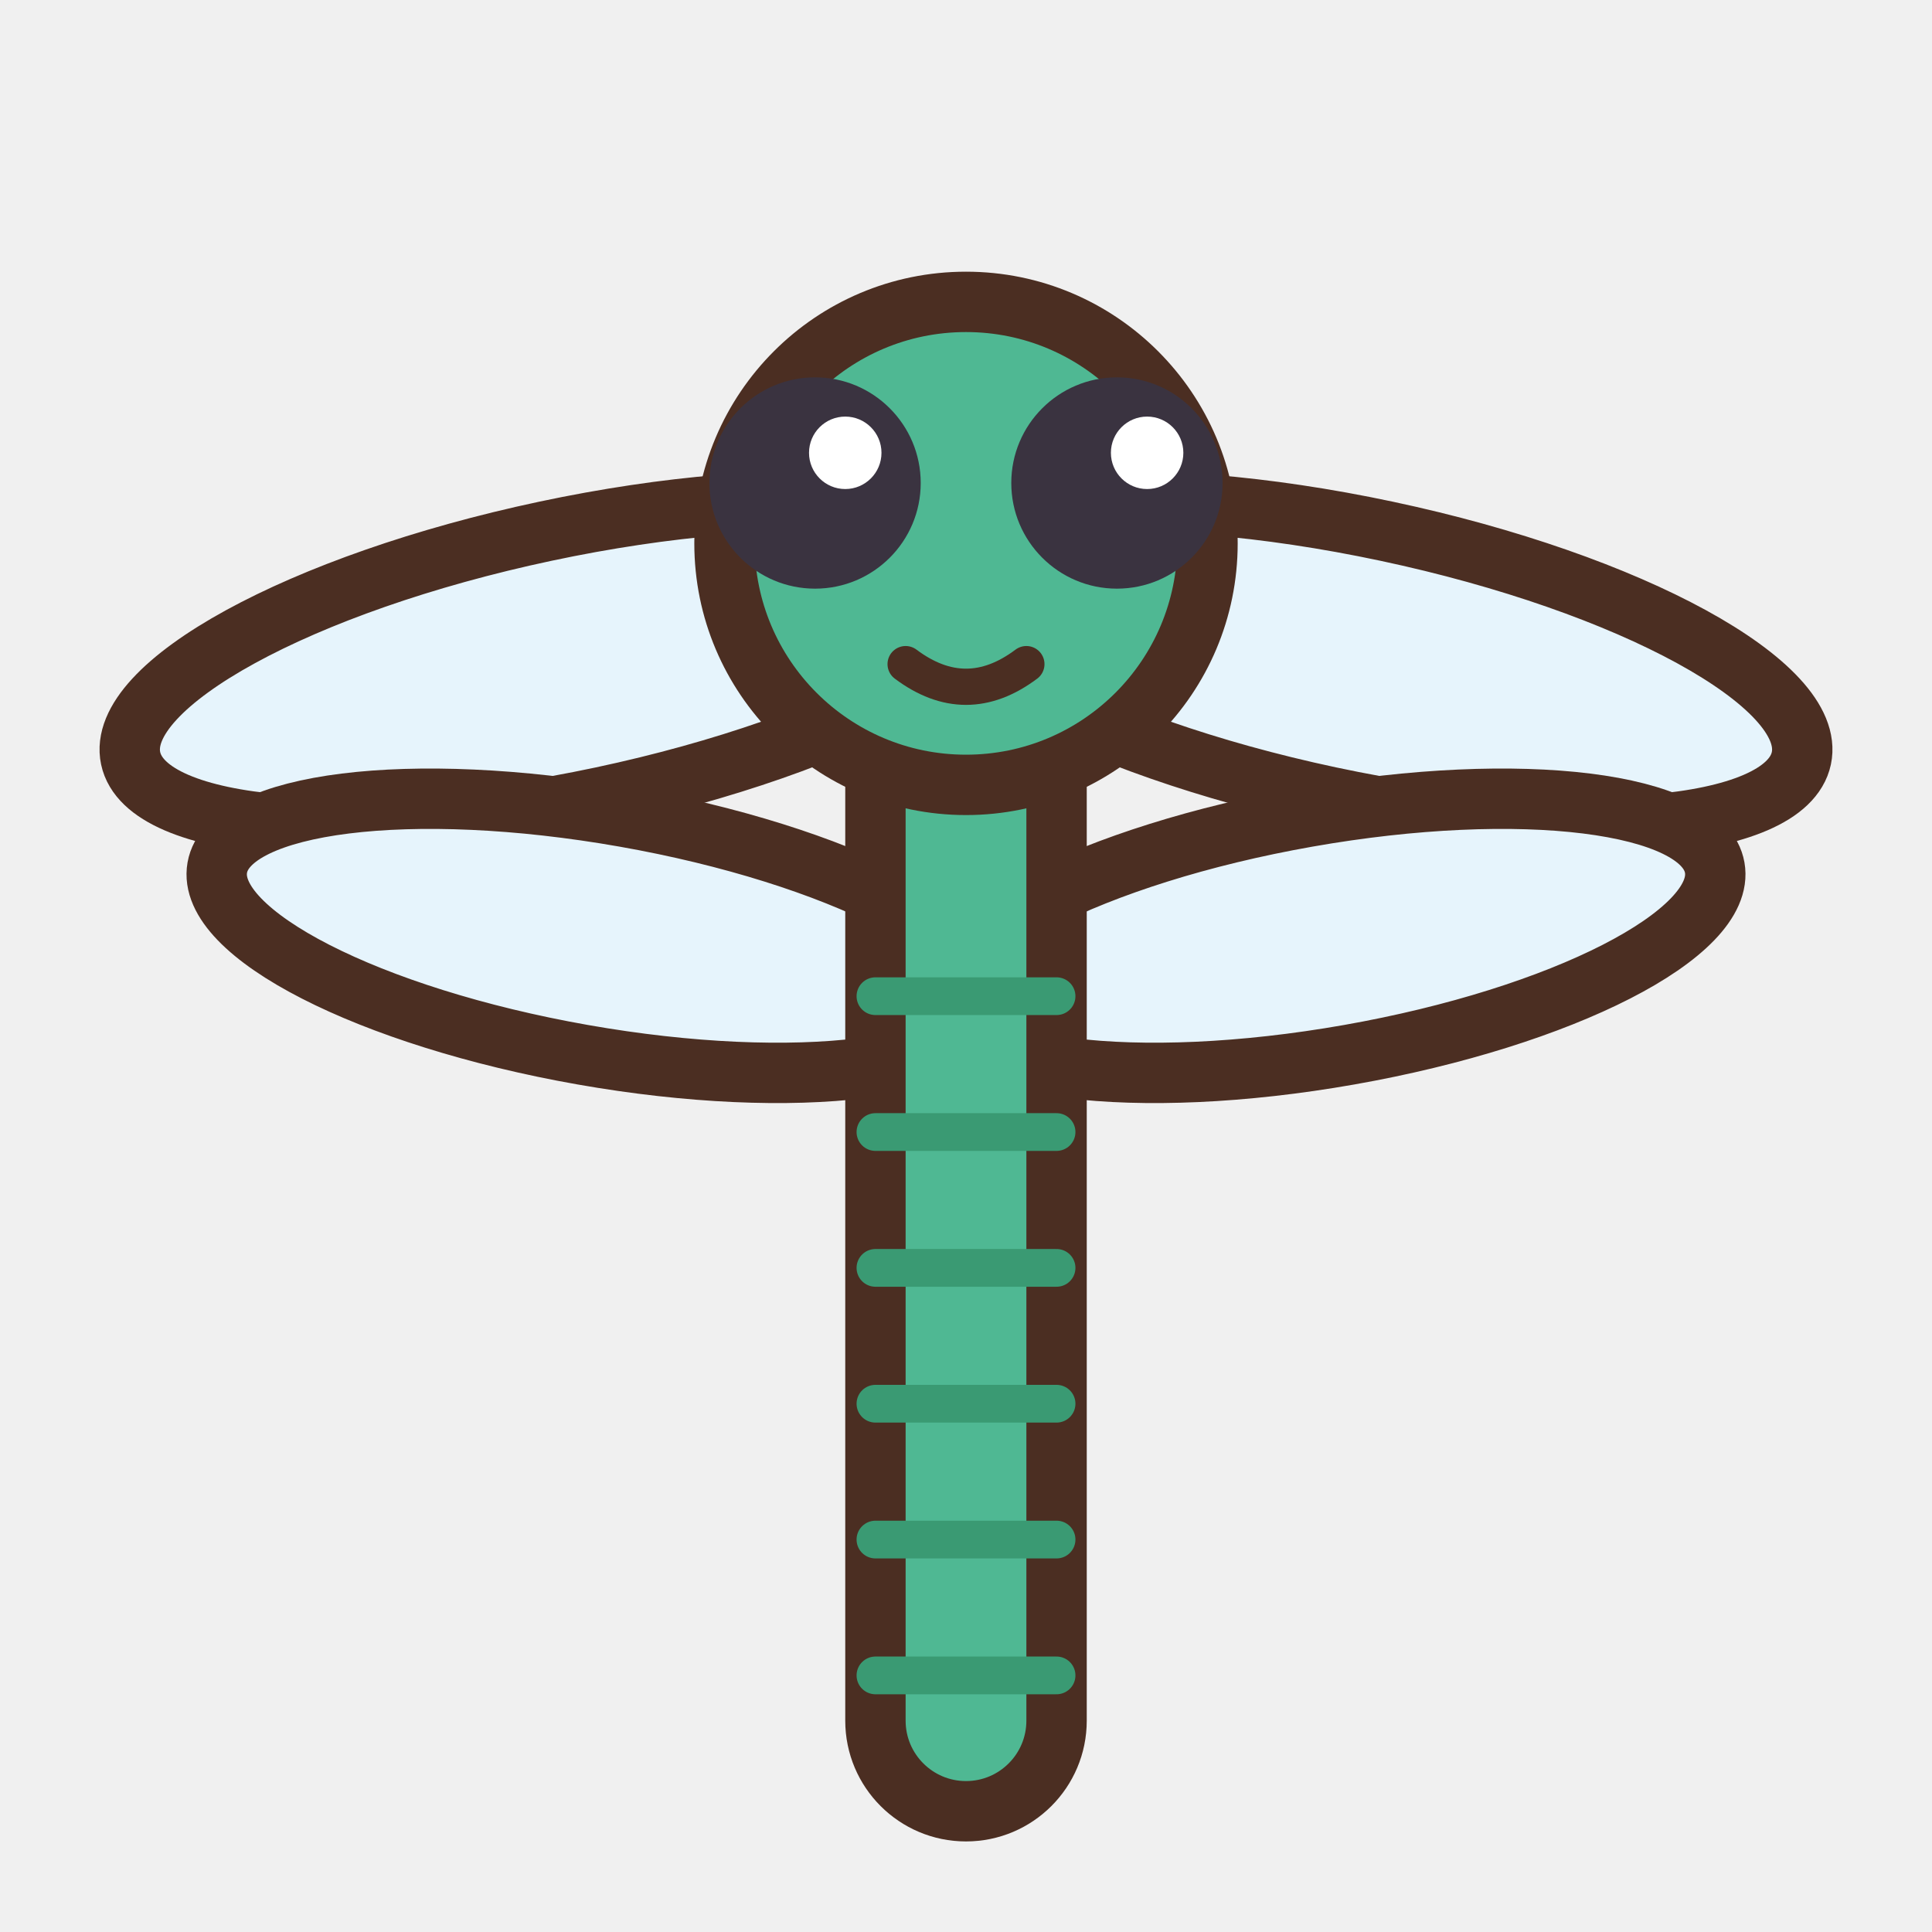
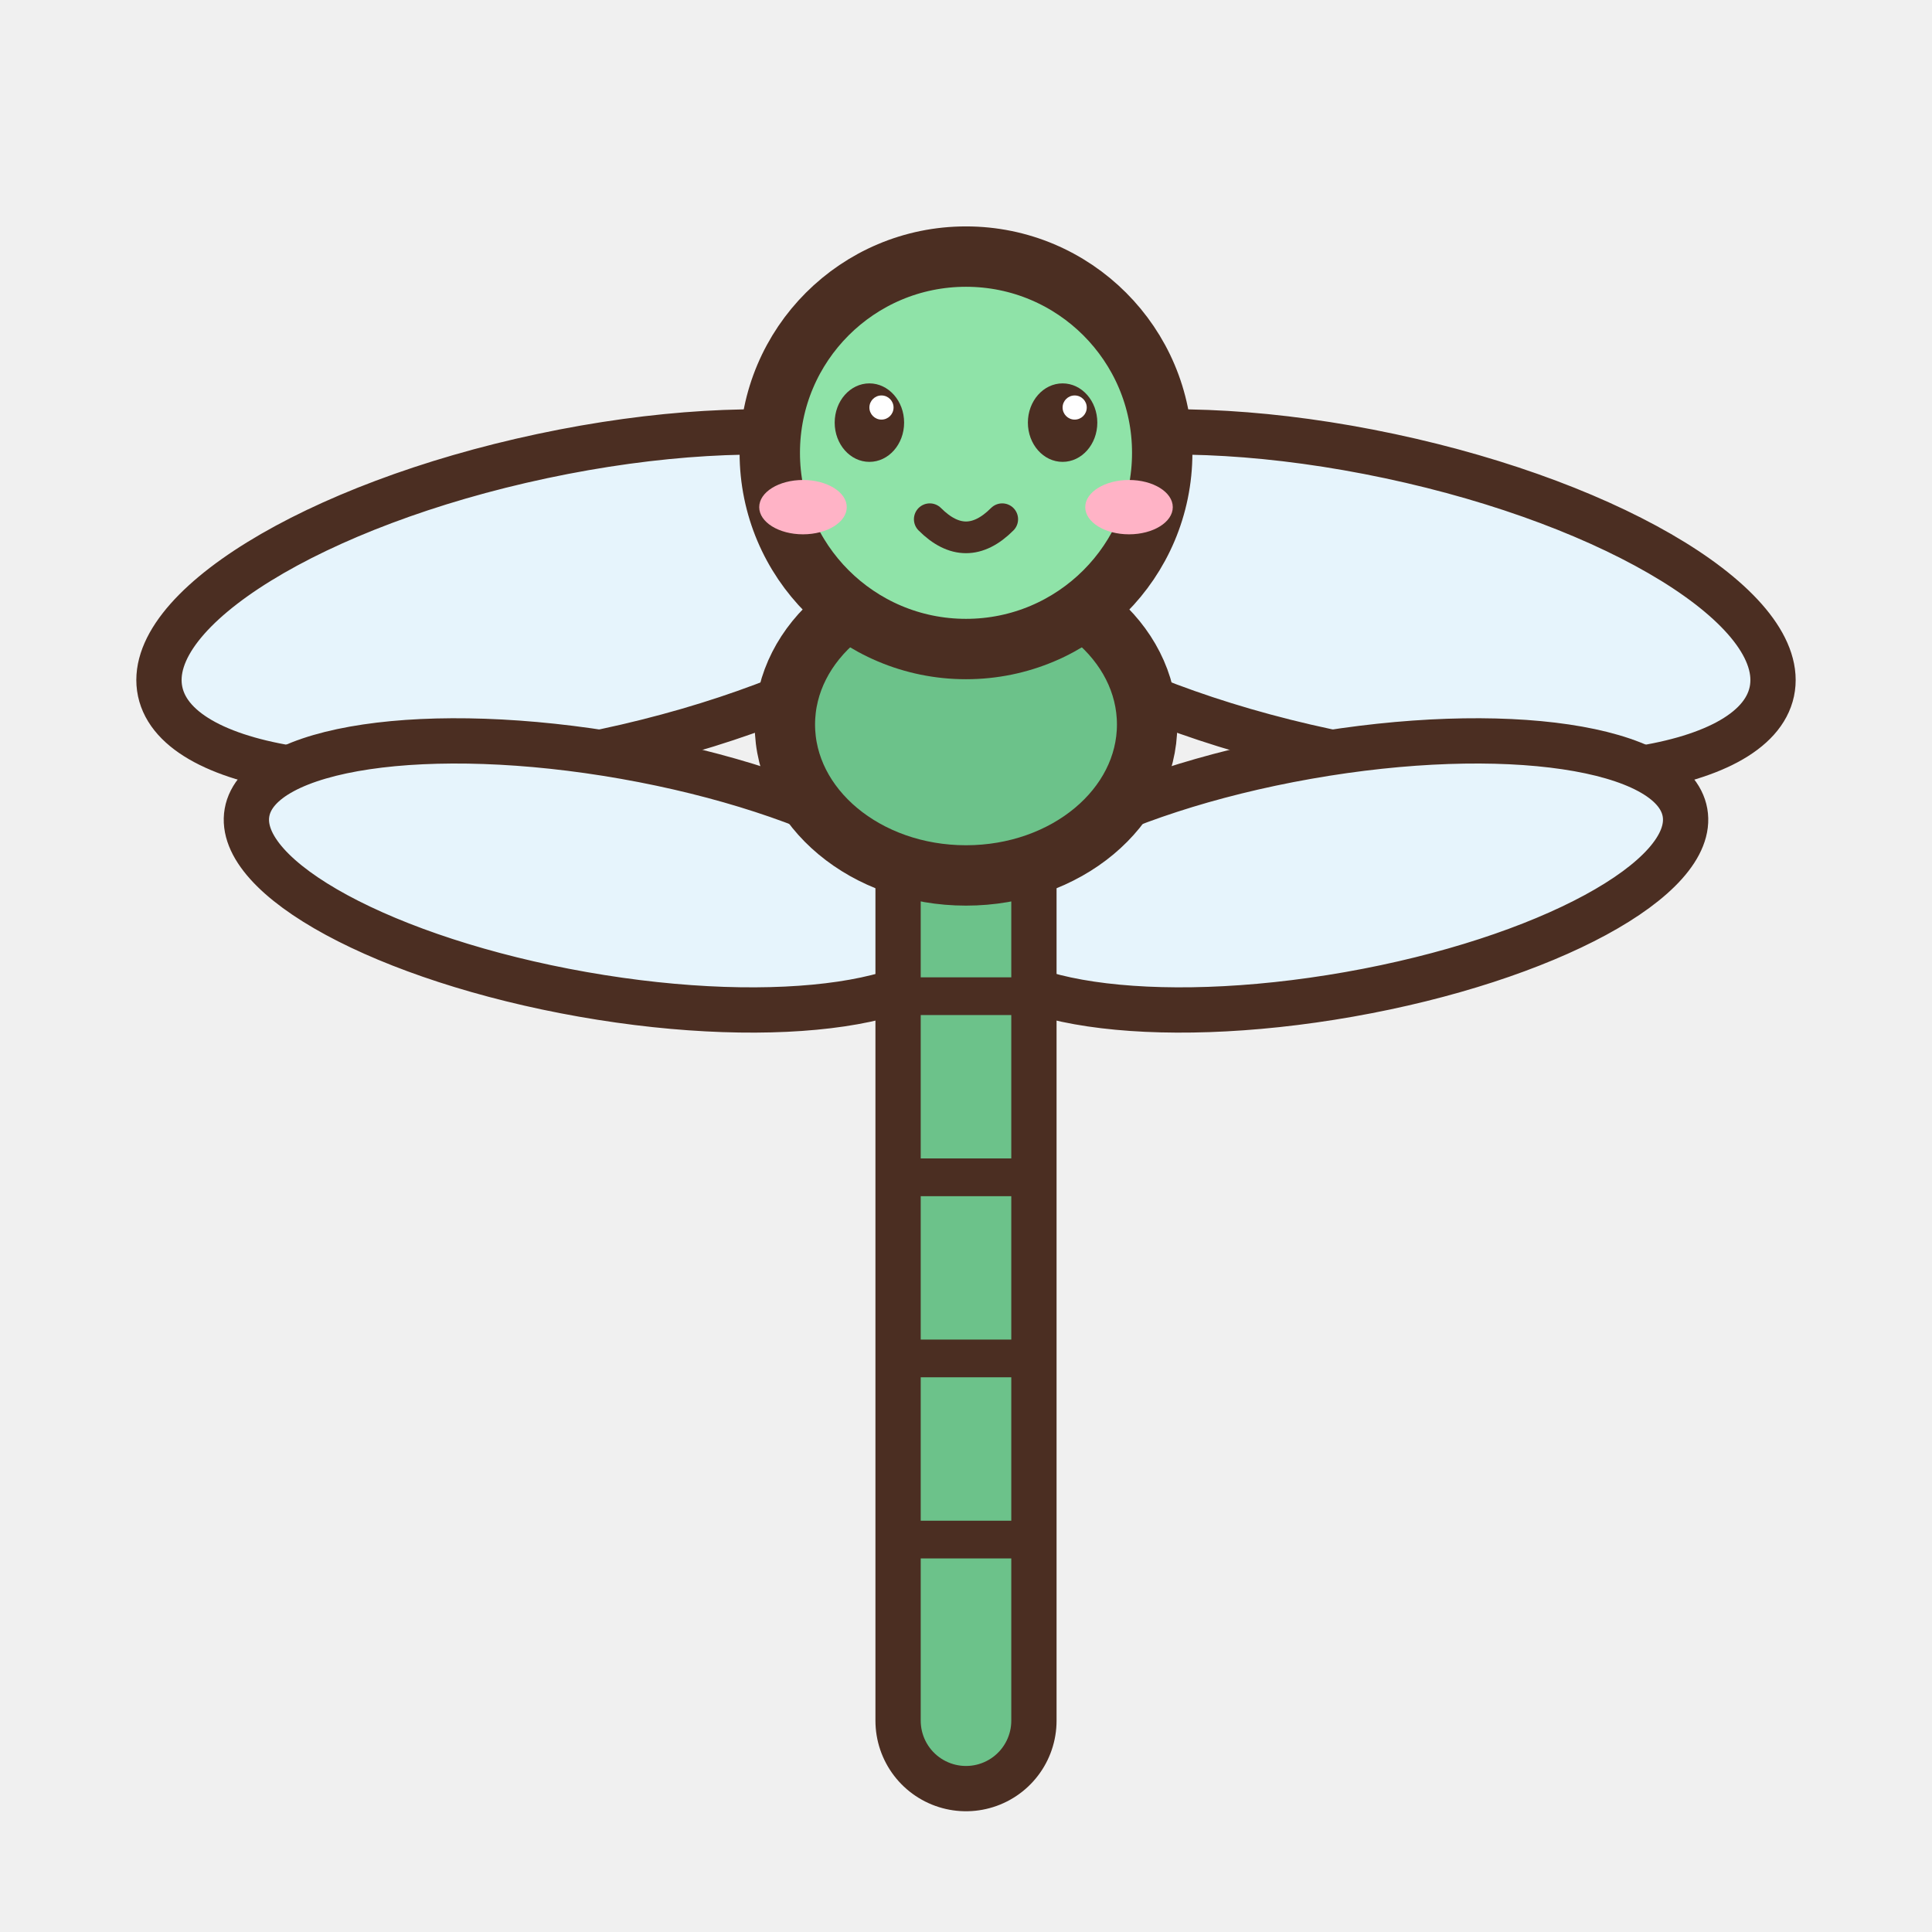
<svg xmlns="http://www.w3.org/2000/svg" viewBox="0 0 128 128">
  <g stroke="#4b2e22" stroke-width="4" stroke-linejoin="round" stroke-linecap="round">
-     <ellipse cx="38" cy="44" rx="30" ry="9" transform="rotate(-12 38 44)" fill="#e6f4fc" />
-     <ellipse cx="90" cy="44" rx="30" ry="9" transform="rotate(12 90 44)" fill="#e6f4fc" />
-     <ellipse cx="40" cy="62" rx="26" ry="8" transform="rotate(10 40 62)" fill="#e6f4fc" />
-     <ellipse cx="88" cy="62" rx="26" ry="8" transform="rotate(-10 88 62)" fill="#e6f4fc" />
-     <rect x="58" y="44" width="12" height="76" rx="6" fill="#4fb893" />
-     <g stroke="#3a9a73" stroke-width="2.5">
-       <path d="M58 66h12" />
-       <path d="M58 75h12" />
-       <path d="M58 84h12" />
-       <path d="M58 93h12" />
-       <path d="M58 102h12" />
-       <path d="M58 111h12" />
+     <g fill="#e6f4fc" stroke-width="3">
+       <ellipse cx="38" cy="40" rx="28" ry="10" transform="rotate(-12 38 40)" />
+       <ellipse cx="90" cy="40" rx="28" ry="10" transform="rotate(12 90 40)" />
+       <ellipse cx="40" cy="58" rx="24" ry="8" transform="rotate(10 40 58)" />
+       <ellipse cx="88" cy="58" rx="24" ry="8" transform="rotate(-10 88 58)" />
    </g>
-     <circle cx="64" cy="36" r="16" fill="#4fb893" />
+     <path d="M64 52v62" stroke-width="12" />
+     <path d="M64 52v62" stroke="#6cc28a" stroke-width="6" />
+     <path d="M60 66h8M60 78h8M60 90h8M60 102h8" stroke-width="2.5" />
+     <ellipse cx="64" cy="48" rx="12" ry="10" fill="#6cc28a" />
+     <circle cx="64" cy="30" r="13" fill="#8fe3a8" />
    <g stroke="none">
-       <circle cx="54" cy="32" r="7" fill="#3a3340" />
-       <circle cx="74" cy="32" r="7" fill="#3a3340" />
-       <circle cx="56" cy="30" r="2.4" fill="#fff" />
-       <circle cx="76" cy="30" r="2.4" fill="#fff" />
+       <ellipse cx="57.6" cy="28" rx="2.3" ry="2.6" fill="#4b2e22" />
+       <ellipse cx="70.4" cy="28" rx="2.3" ry="2.6" fill="#4b2e22" />
+       <circle cx="58.4" cy="27.0" r="0.8" fill="#fff" />
+       <circle cx="71.2" cy="27.0" r="0.8" fill="#fff" />
+       <ellipse cx="53.2" cy="33.6" rx="2.9" ry="1.8" fill="#ffb3c6" />
+       <ellipse cx="74.8" cy="33.6" rx="2.9" ry="1.8" fill="#ffb3c6" />
    </g>
-     <path d="M60 44q4 3 8 0" fill="none" stroke-width="2.4" />
+     <path d="M61.6 34.4q2.4 2.4 4.8 0" fill="none" stroke-width="2.1" />
  </g>
</svg>
